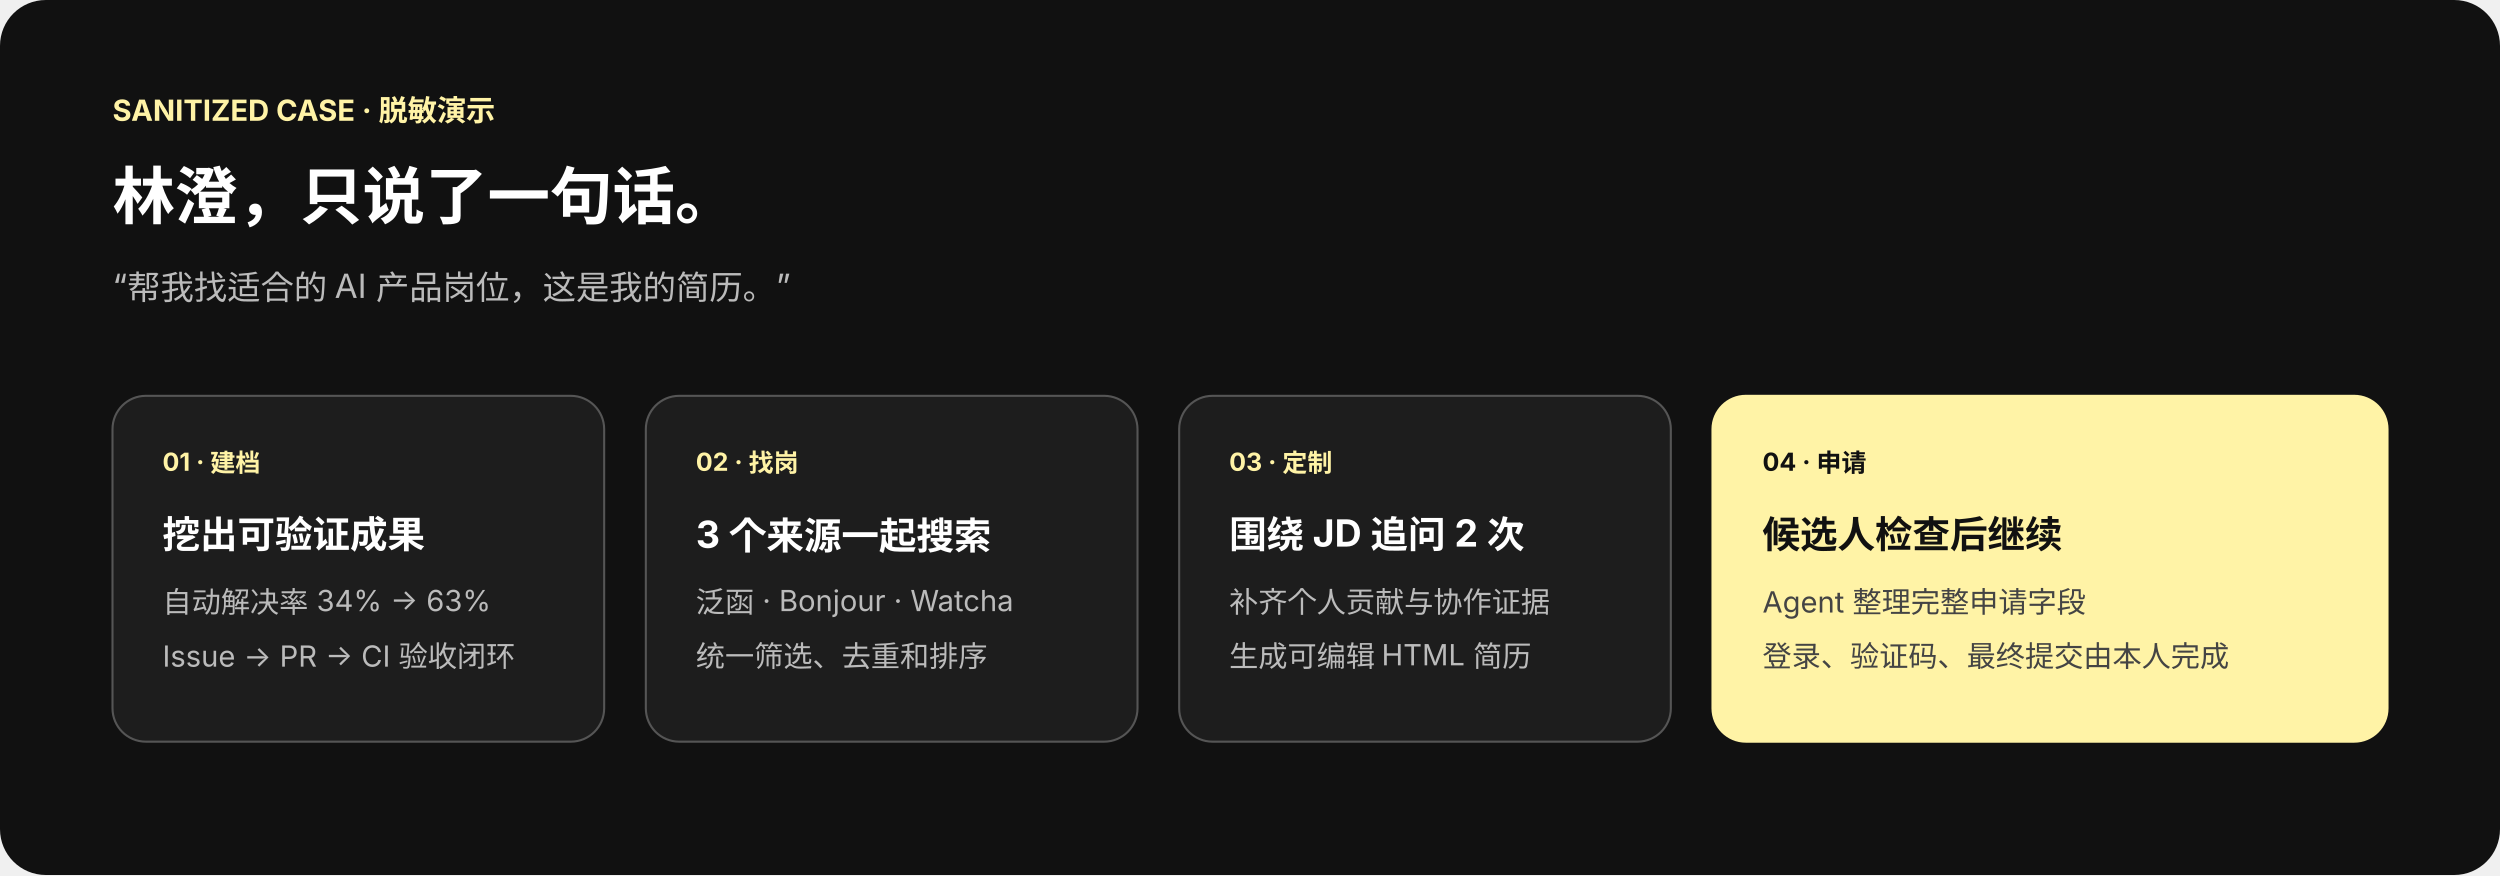
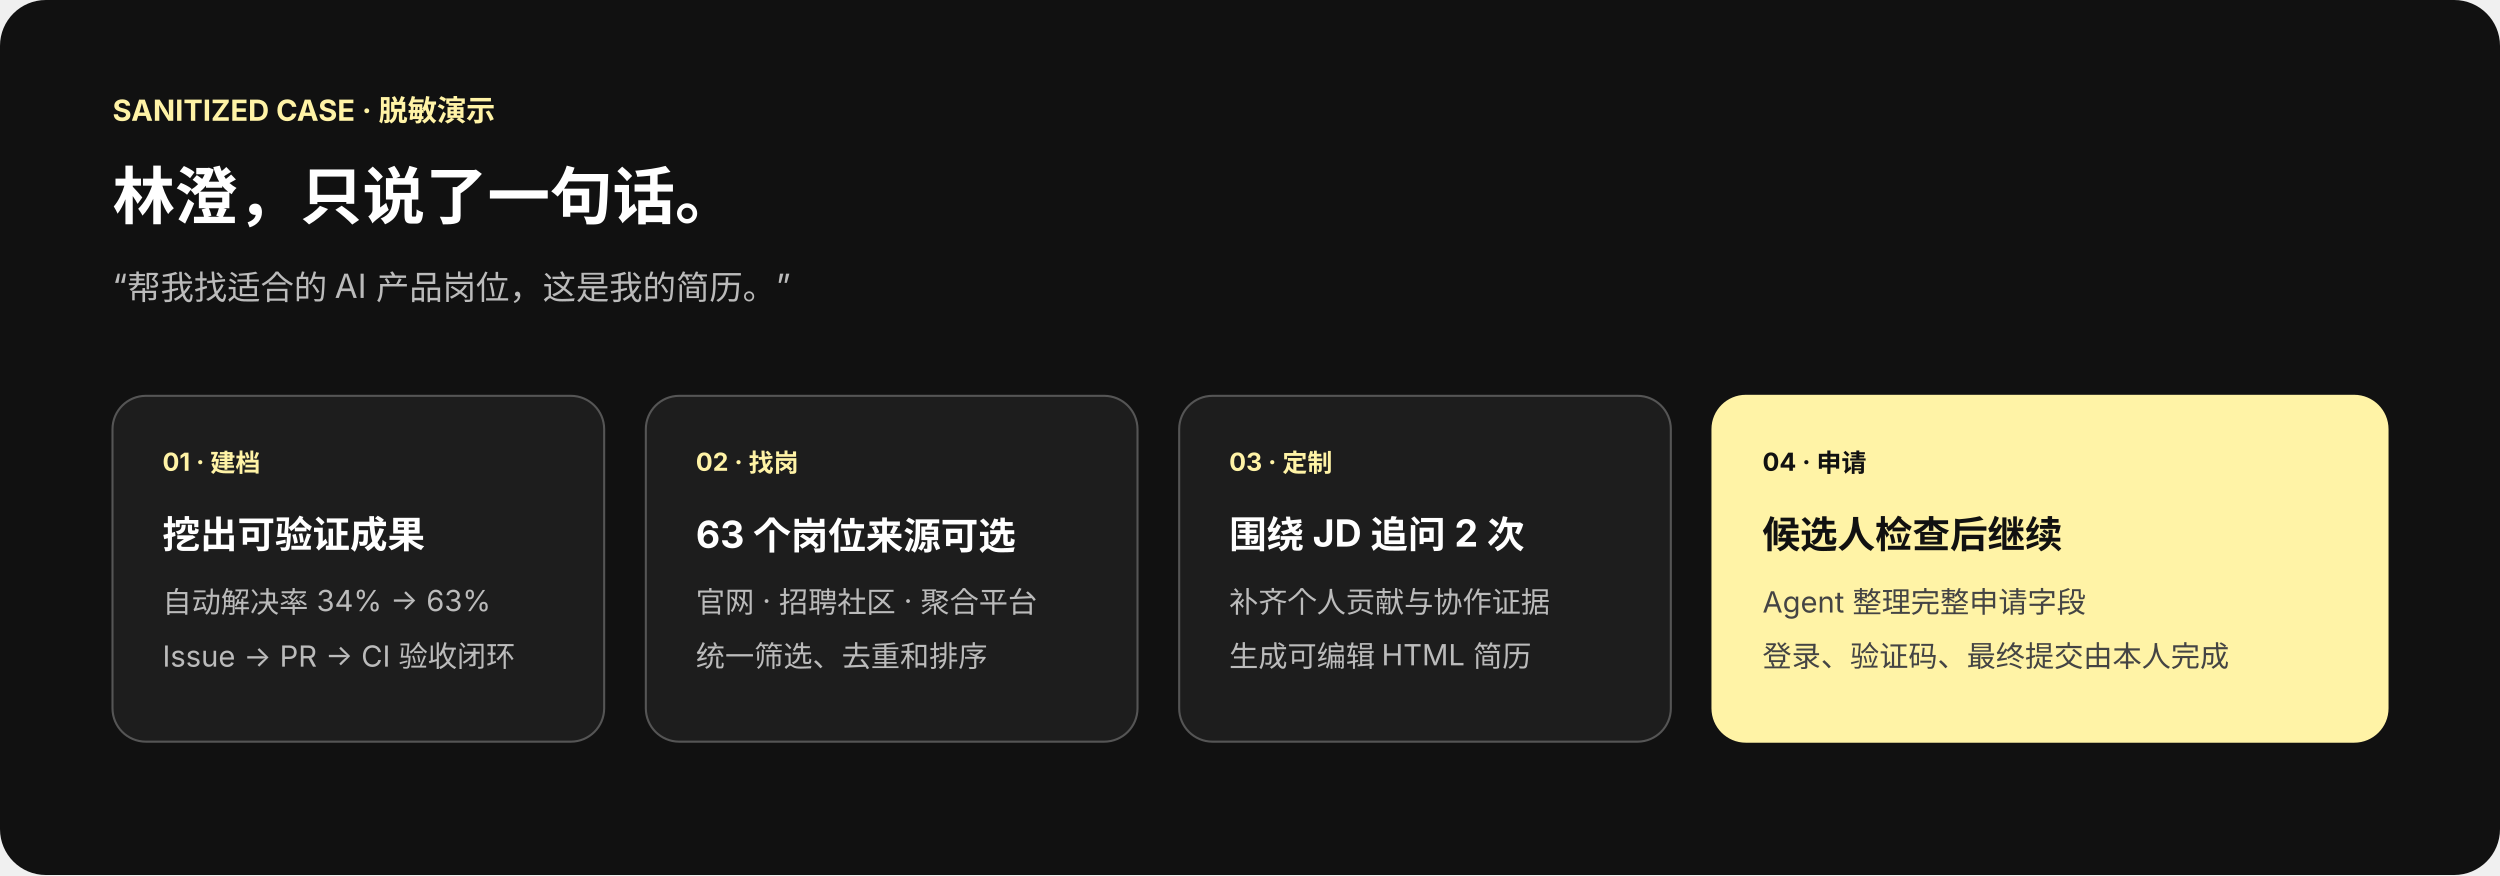
<svg xmlns="http://www.w3.org/2000/svg" width="1200" height="420" viewBox="0 0 1200 420" role="img" aria-labelledby="title desc">
  <rect width="1200" height="420" rx="22" fill="#111111" />
  <g font-family="-apple-system,BlinkMacSystemFont,'Segoe UI','PingFang SC','Microsoft YaHei',sans-serif">
    <text x="54" y="58" fill="#FFF3A6" font-size="14" font-weight="700">SANITIZED CASE · 脱敏演示</text>
    <text x="54" y="105" fill="#ffffff" font-size="30" font-weight="720">林澄，只说了一句话。</text>
    <text x="54" y="143" fill="#bbbbbb" font-size="16">“帮我找适合的 AI 产品岗位，这是我的简历。”</text>
    <rect x="54" y="190" width="236" height="166" rx="16" fill="#1d1d1d" stroke="#555555" />
    <text x="78" y="226" fill="#FFF3A6" font-size="12" font-weight="700">01 · 建档</text>
    <text x="78" y="263" fill="#ffffff" font-size="18" font-weight="650">挖出可验证成果</text>
    <text x="78" y="294" fill="#bbbbbb" font-size="14">自动解决率 34% → 63%</text>
    <text x="78" y="320" fill="#bbbbbb" font-size="14">Issue → PR → CI 验收闭环</text>
    <rect x="310" y="190" width="236" height="166" rx="16" fill="#1d1d1d" stroke="#555555" />
    <text x="334" y="226" fill="#FFF3A6" font-size="12" font-weight="700">02 · 找岗</text>
-     <text x="334" y="263" fill="#ffffff" font-size="18" font-weight="650">3 个来源一起搜索</text>
-     <text x="334" y="294" fill="#bbbbbb" font-size="14">泛函 · Bonjour · Watcha</text>
+     <text x="334" y="263" fill="#ffffff" font-size="18" font-weight="650">63 个岗位来源可选</text>
+     <text x="334" y="294" fill="#bbbbbb" font-size="14">官网 · 招聘社区 · 聚合平台</text>
    <text x="334" y="320" fill="#bbbbbb" font-size="14">统一筛选、去重和排序</text>
    <rect x="566" y="190" width="236" height="166" rx="16" fill="#1d1d1d" stroke="#555555" />
    <text x="590" y="226" fill="#FFF3A6" font-size="12" font-weight="700">03 · 定制</text>
    <text x="590" y="263" fill="#ffffff" font-size="18" font-weight="650">围绕 JD 追问 2 次</text>
    <text x="590" y="294" fill="#bbbbbb" font-size="14">补齐个人贡献与协作证据</text>
    <text x="590" y="320" fill="#bbbbbb" font-size="14">生成可编辑 HTML 简历</text>
    <rect x="822" y="190" width="324" height="166" rx="16" fill="#FFF3A6" stroke="#FFF3A6" />
    <text x="846" y="226" fill="#111111" font-size="12" font-weight="700">04 · 申请</text>
    <text x="846" y="263" fill="#111111" font-size="18" font-weight="700">候选人检查后继续</text>
    <text x="846" y="294" fill="#444444" font-size="14">Agent 整理完整申请字段</text>
    <text x="846" y="320" fill="#444444" font-size="14">登录、验证码、最终提交由本人完成</text>
  </g>
</svg>
